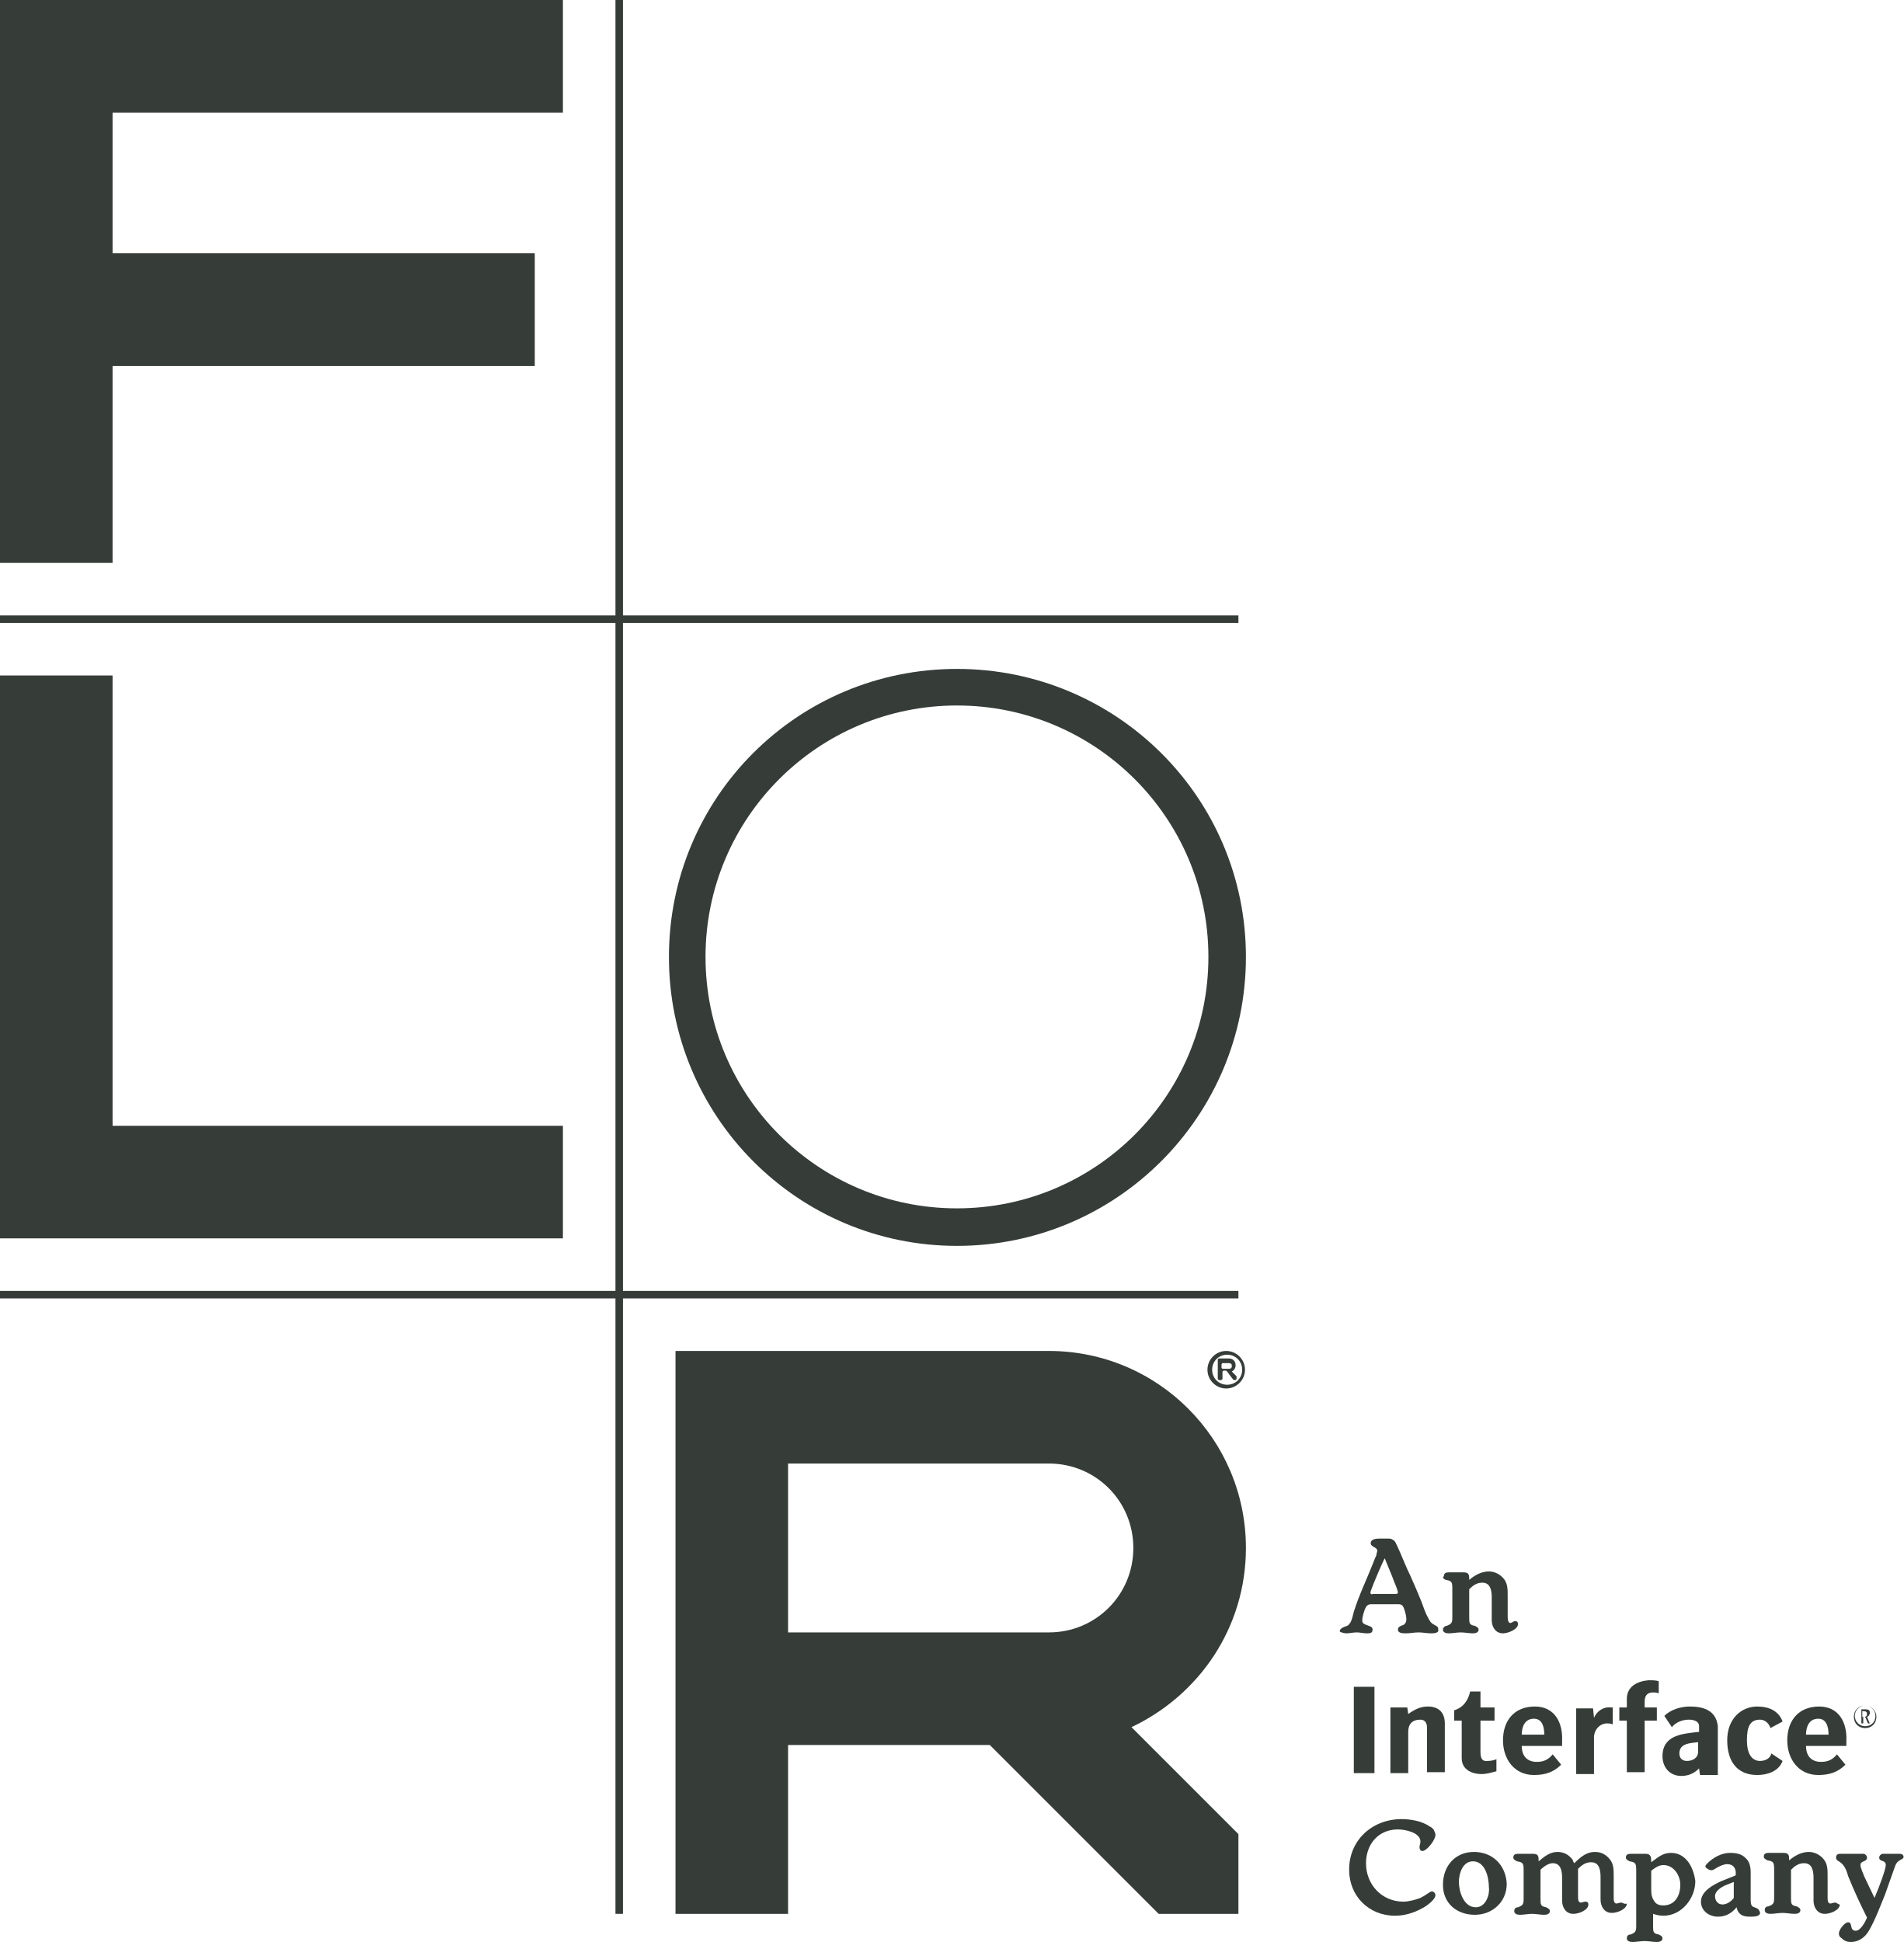
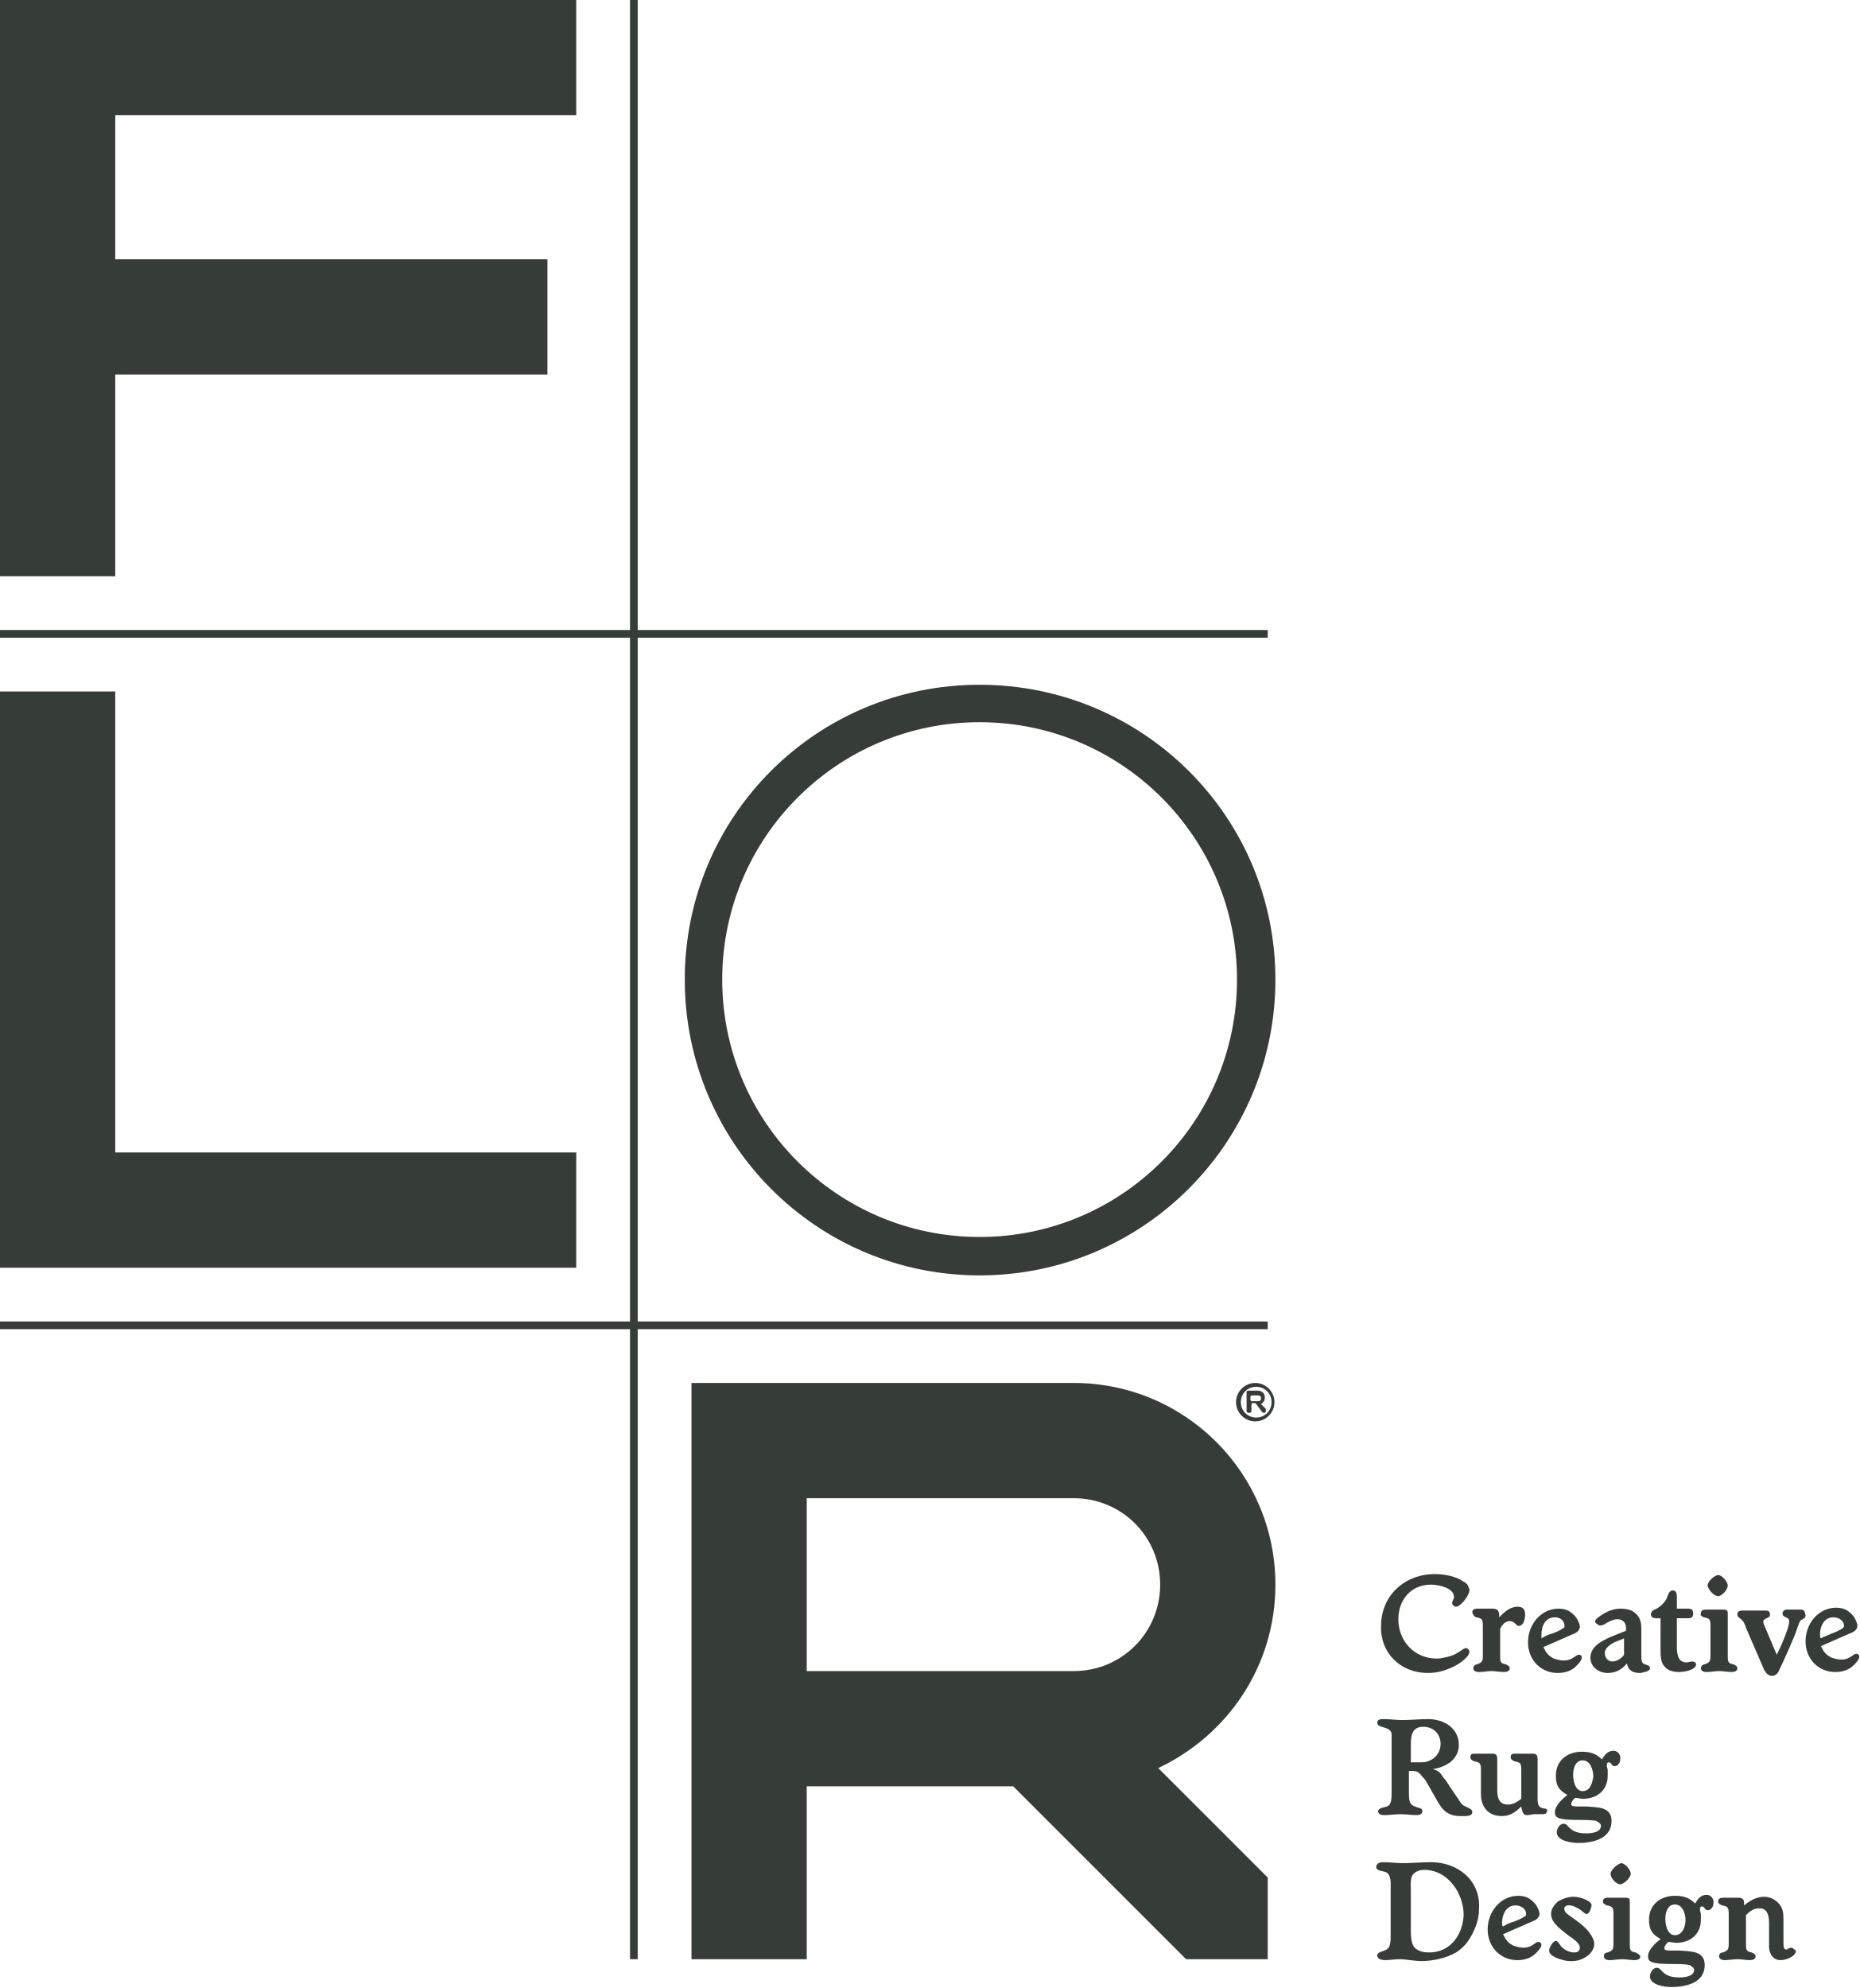
- <svg xmlns="http://www.w3.org/2000/svg" xmlns:xlink="http://www.w3.org/1999/xlink" version="1.1" id="Layer_1" x="0px" y="0px" viewBox="0 0 202.9 207" style="enable-background:new 0 0 202.9 207;" xml:space="preserve">
+ <svg xmlns="http://www.w3.org/2000/svg" xmlns:xlink="http://www.w3.org/1999/xlink" version="1.1" id="Layer_1" x="0px" y="0px" viewBox="0 0 193.6 207" style="enable-background:new 0 0 193.6 207;" xml:space="preserve">
  <style type="text/css">
	.st0{clip-path:url(#SVGID_2_);fill:#363D39;}
	.st1{fill:#363D39;}
	.st2{clip-path:url(#SVGID_4_);fill:#363D39;}
	.st3{clip-path:url(#SVGID_6_);fill:#363D39;}
</style>
  <g>
    <defs>
-       <rect id="SVGID_1_" width="202.9" height="207" />
+       <rect id="SVGID_1_" width="193.6" height="207" />
    </defs>
    <clipPath id="SVGID_2_">
      <use xlink:href="#SVGID_1_" style="overflow:visible;" />
    </clipPath>
-     <path class="st0" d="M181,186.7c0,0.7-0.6,1-1.2,1c-0.5,0-0.8-0.3-0.8-0.8c0-1.1,1.2-1.1,2-1.2V186.7z M180.1,181.9   c-0.9,0-2,0.3-2.7,1l0.8,1.2c0.4-0.5,1.1-0.8,1.8-0.8c0.4,0,1.1,0.1,1.1,0.7v0.6c-1.7,0.2-3.9,0.3-3.9,2.6c0,1.2,0.8,2.1,2,2.1   c0.8,0,1.4-0.3,1.9-0.8l0.1,0.7h1.9v-5.2C182.9,182.2,181.4,181.9,180.1,181.9 M173.4,181.1v0.9h-0.8v1.4h0.8v5.5h1.9v-5.5h1.3   v-1.4h-1.3v-0.6c0-0.7,0.3-1,0.9-1c0.2,0,0.4,0,0.6,0.1v-1.3c-0.3-0.1-0.7-0.1-1.1-0.1C174.6,179.2,173.4,179.7,173.4,181.1    M187.6,187.7c-0.9,0-1.4-0.8-1.4-2.2c0-1.4,0.3-2.2,1.4-2.2c0.6,0,1,0.5,1.1,0.9l1.3-0.7c-0.4-1.1-1.4-1.6-2.7-1.6   c-1.7,0-3.2,1.3-3.2,3.6c0,2.3,1.1,3.7,3.2,3.7c1.1,0,2.3-0.4,2.7-1.5l-1.2-0.8C188.7,187.4,188.2,187.7,187.6,187.7 M192.5,184.9   c0-0.8,0.3-1.7,1.3-1.7c0.9,0,1.1,0.9,1.1,1.7H192.5z M193.9,181.9c-2.2,0-3.4,1.5-3.4,3.6c0,2,1.2,3.7,3.3,3.7   c1.2,0,2.1-0.3,2.9-1.1l-0.9-1.1c-0.5,0.6-1,0.8-1.7,0.8c-1,0-1.6-0.6-1.6-1.7h4.3c0-0.2,0-0.4,0-0.5   C196.9,183.6,196,181.9,193.9,181.9 M152.2,181.9c-0.8,0-1.4,0.3-2.1,0.8l-0.1-0.7h-1.8v7h1.9v-4.4c0-0.8,0.4-1.3,1.3-1.3   c0.5,0,0.7,0.4,0.7,0.8v4.8h1.9v-5.2C154,182.6,153.4,181.9,152.2,181.9 M157.8,186.7v-3.3h1.5v-1.4h-1.5v-1.7h-1.1   c-0.2,0.9-0.7,1.7-1.7,2v1.1h0.8v4c0,1.3,1.2,1.7,2.1,1.7c0.6,0,1.2-0.2,1.6-0.3v-1.3c-0.1,0.1-0.6,0.2-0.9,0.2   C157.9,187.8,157.8,187.3,157.8,186.7 M144.3,189h2.2v-9.2h-2.2V189z M169.9,183.1l-0.1-1H168v7h1.9v-3.9c0-0.8,0.6-1.5,1.4-1.5   c0.2,0,0.3,0,0.6,0.1v-1.8c-0.1,0-0.1,0-0.2,0C170.9,181.9,170.2,182.4,169.9,183.1 M162.2,184.9c0-0.8,0.3-1.7,1.3-1.7   c0.9,0,1.1,0.9,1.1,1.7H162.2z M163.6,181.9c-2.2,0-3.4,1.5-3.4,3.6c0,2,1.2,3.7,3.3,3.7c1.2,0,2.1-0.3,2.9-1.1l-0.9-1.1   c-0.5,0.6-1,0.8-1.7,0.8c-1,0-1.6-0.6-1.6-1.7h4.3c0-0.2,0-0.4,0-0.5C166.6,183.6,165.7,181.9,163.6,181.9" />
-     <path class="st0" d="M198.8,184c-0.6,0-1.1-0.5-1.1-1.1c0-0.6,0.5-1.1,1.1-1.1c0.6,0,1.1,0.5,1.1,1.1   C199.9,183.6,199.4,184,198.8,184 M198.8,181.8c-0.7,0-1.2,0.5-1.2,1.2c0,0.7,0.5,1.2,1.2,1.2c0.7,0,1.2-0.5,1.2-1.2   C200,182.3,199.4,181.8,198.8,181.8 M198.5,182.9v-0.5h0.2c0.2,0,0.3,0.1,0.3,0.3c0,0.2-0.1,0.3-0.3,0.3H198.5z M199.3,182.6   c0-0.3-0.1-0.4-0.5-0.4h-0.4v1.5h0.2V183h0.2l0.3,0.7h0.2L199,183C199.1,183,199.3,182.8,199.3,182.6" />
-     <path class="st0" d="M151.6,197.3c0.5,0,1.4-1.2,1.4-1.7c0-0.2-0.1-0.4-0.2-0.6c-0.1-0.1-0.3-0.3-0.4-0.3c-0.8-0.6-2.1-0.8-3-0.8   c-3.1,0-5.6,2.2-5.6,5.4c0,2.8,2.1,4.9,4.9,4.9c1,0,2-0.3,2.9-0.8c0.4-0.2,1.4-0.9,1.4-1.4c0-0.2-0.2-0.4-0.4-0.4   c-0.3,0.1-0.6,0.4-1.2,0.7c-0.5,0.2-1.3,0.4-1.8,0.4c-2.3,0-4-1.8-4-4.1c0-2,1.3-3.6,3.4-3.6c0.7,0,2.4,0.3,2.4,1.3   c0,0.2-0.1,0.4-0.1,0.6S151.4,197.3,151.6,197.3" />
-     <path class="st0" d="M157.3,203.3c-1.3,0-1.8-1.7-1.8-2.7c0-0.9,0.4-2.2,1.5-2.2c1.3,0,1.7,1.7,1.7,2.8   C158.8,201.9,158.4,203.3,157.3,203.3 M157.1,197.4c-2,0-3.3,1.5-3.3,3.5s1.5,3.2,3.4,3.2c1.9,0,3.4-1.4,3.4-3.3   C160.5,198.8,159.1,197.4,157.1,197.4" />
-     <path class="st0" d="M146.1,169.6c0.2-0.6,1.3-3.2,1.5-3.5c0.1,0.3,0.8,1.9,1,2.5c0.1,0.2,0.4,1,0.4,1.1c0,0.2-0.1,0.2-0.3,0.2   h-2.4C146.2,170,146,169.9,146.1,169.6 M143.5,174.1c0.4,0,0.7-0.1,1.1-0.1c0.4,0,0.7,0.1,1.1,0.1c0.3,0,0.6,0,0.6-0.4   c0-0.2-0.1-0.3-0.4-0.4c-0.6-0.2-0.7-0.3-0.7-0.6c0-0.3,0.2-1.1,0.4-1.4c0.1-0.2,0.3-0.3,0.5-0.3l3,0c0.4,0,0.5,0.3,0.6,0.6   c0.1,0.3,0.2,0.7,0.2,1c0,0.1,0,0.4-0.3,0.6c-0.3,0.1-0.6,0.2-0.6,0.5c0,0.3,0.3,0.4,0.8,0.4c0.6,0,0.9-0.1,1.4-0.1   c0.5,0,0.8,0.1,1.4,0.1c0.4,0,0.8-0.1,0.7-0.4c0-0.2,0-0.3-0.4-0.5c-0.4-0.2-0.5-0.4-0.7-0.8c-0.3-0.5-0.5-1.2-0.7-1.7   c-0.4-1-0.8-1.9-1.2-2.8c-0.4-0.8-0.7-1.6-1.1-2.5c-0.4-0.9-0.5-1.2-0.8-1.3c-0.1-0.1-0.3-0.1-0.4-0.1c-0.3,0-0.6,0-0.9,0   c-0.3,0-1,0-1,0.5c0,0.4,0.7,0.4,0.7,0.8c0,0.1-0.1,0.3-0.1,0.5c-0.1,0.2-0.2,0.4-0.3,0.7c-0.7,1.8-1.5,3.4-2.1,5.3   c-0.1,0.4-0.2,0.9-0.4,1.2c-0.2,0.3-0.3,0.3-0.6,0.4c-0.2,0.1-0.5,0.2-0.5,0.5C142.9,174,143.3,174.1,143.5,174.1" />
-     <path class="st0" d="M195.6,202.8c-0.2,0-0.4,0.1-0.5,0.1c-0.3,0-0.3-0.4-0.3-0.7v-2.2c0-0.7,0-1.3-0.4-1.8c-0.4-0.5-1-0.8-1.6-0.8   c-0.8,0-1.5,0.4-2.1,0.9c0-0.5,0-0.8-0.6-0.8h-1.6c-0.3,0-0.5,0.1-0.5,0.4c0,0.2,0.2,0.3,0.4,0.4c0.6,0.1,0.7,0.2,0.7,0.9v3.1   c0,0.6-0.1,0.7-0.6,0.9c-0.2,0-0.4,0.1-0.4,0.4c0,0.3,0.3,0.4,0.6,0.4c0.4,0,0.9-0.1,1.3-0.1s0.9,0.1,1.3,0.1   c0.3,0,0.6-0.1,0.6-0.4c0-0.2-0.2-0.3-0.4-0.4c-0.6-0.1-0.6-0.3-0.6-0.9v-3c0.4-0.4,0.8-0.7,1.4-0.7c0.9,0,1,0.9,1,1.6v2.4   c0,0.7,0.4,1.4,1.2,1.4c0.6,0,1.6-0.4,1.6-1C195.9,203,195.8,202.8,195.6,202.8" />
-     <path class="st0" d="M177.3,203.1c-0.4,0-0.8-0.1-1-0.5c-0.3-0.4-0.3-0.9-0.3-1.3v-1.9c0.4-0.3,0.8-0.6,1.3-0.6   c1.1,0,1.8,1.1,1.8,2.1C179.1,202.1,178.5,203.1,177.3,203.1 M178.1,197.5c-0.9,0-1.4,0.5-2.1,1c0-0.5,0-0.9-0.6-0.9h-1.6   c-0.3,0-0.5,0.1-0.5,0.4c0,0.2,0.2,0.3,0.4,0.4c0.6,0.1,0.7,0.2,0.7,0.9v6c0,0.6-0.1,0.7-0.6,0.9c-0.2,0-0.4,0.1-0.4,0.4   c0,0.3,0.3,0.4,0.6,0.4c0.4,0,0.9-0.1,1.3-0.1s0.9,0.1,1.3,0.1c0.3,0,0.6-0.1,0.6-0.4c0-0.2-0.2-0.3-0.4-0.4   c-0.6-0.1-0.6-0.3-0.6-0.9V204c0.3,0.1,0.7,0.2,1.1,0.2c1.9,0,3.4-1.8,3.4-3.7C180.5,199,179.7,197.5,178.1,197.5" />
-     <path class="st0" d="M154.1,168.4c0.6,0.1,0.7,0.2,0.7,0.9v3.1c0,0.6-0.1,0.7-0.6,0.9c-0.2,0-0.4,0.2-0.4,0.4   c0,0.3,0.3,0.4,0.6,0.4c0.4,0,0.9-0.1,1.3-0.1s0.9,0.1,1.3,0.1c0.3,0,0.6-0.1,0.6-0.4c0-0.2-0.2-0.3-0.4-0.4   c-0.6-0.1-0.6-0.3-0.6-0.9v-3c0.4-0.4,0.8-0.7,1.4-0.7c0.9,0,1,0.9,1,1.6v2.4c0,0.7,0.4,1.4,1.2,1.4c0.5,0,1.6-0.4,1.6-1   c0-0.2-0.1-0.3-0.3-0.3c-0.2,0-0.4,0.2-0.5,0.2c-0.3,0-0.3-0.5-0.3-0.7v-2.2c0-0.7,0-1.3-0.4-1.8c-0.4-0.5-1-0.8-1.6-0.8   c-0.8,0-1.5,0.4-2.1,0.9c0-0.5,0-0.8-0.6-0.8h-1.6c-0.3,0-0.5,0.1-0.5,0.4C153.7,168.2,153.9,168.3,154.1,168.4" />
-     <path class="st0" d="M172.8,202.8c-0.2,0-0.4,0.1-0.5,0.1c-0.3,0-0.3-0.4-0.3-0.7v-2.2c0-0.7,0-1.3-0.4-1.8   c-0.4-0.5-0.9-0.8-1.6-0.8c-0.8,0-1.4,0.4-2.2,1.2c-0.1-0.1-0.1-0.2-0.2-0.4c-0.4-0.5-0.9-0.8-1.6-0.8c-0.8,0-1.4,0.5-2,1   c0-0.5,0-0.8-0.6-0.8h-1.6c-0.3,0-0.5,0.1-0.5,0.4c0,0.2,0.2,0.3,0.4,0.4c0.6,0.1,0.7,0.2,0.7,0.9v3.1c0,0.6-0.1,0.7-0.6,0.9   c-0.2,0-0.4,0.1-0.4,0.4c0,0.3,0.3,0.4,0.6,0.4c0.4,0,0.9-0.1,1.3-0.1c0.4,0,0.9,0.1,1.3,0.1c0.3,0,0.6-0.1,0.6-0.4   c0-0.2-0.2-0.3-0.4-0.4c-0.6-0.1-0.6-0.3-0.6-0.9v-3.1c0.4-0.4,0.9-0.7,1.3-0.7c0.9,0,1,0.9,1,1.6v2.4c0,0.7,0.4,1.4,1.2,1.4   c0.6,0,1.6-0.4,1.6-1c0-0.2-0.1-0.3-0.3-0.3c-0.2,0-0.4,0.1-0.5,0.1c-0.3,0-0.3-0.4-0.3-0.7v-2.2c0-0.2,0-0.5,0-0.7   c0.5-0.5,0.9-0.7,1.4-0.7c0.9,0,1,0.9,1,1.6v2.4c0,0.7,0.4,1.4,1.2,1.4c0.6,0,1.6-0.4,1.6-1C173.1,203,173,202.8,172.8,202.8" />
-     <path class="st0" d="M202.5,197.6h-1.8c-0.2,0-0.4,0.2-0.4,0.4c0,0.5,0.7,0.2,0.7,0.8c0,0.4-0.6,2.1-1.2,3.5   c-0.4-0.8-0.7-1.5-1.1-2.3c-0.1-0.3-0.4-0.9-0.4-1.2c0-0.5,0.7-0.3,0.7-0.8c0-0.2-0.2-0.4-0.4-0.4h-1.2h-1.3   c-0.2,0-0.4,0.1-0.4,0.4c0,0.2,0.1,0.3,0.3,0.4c0.3,0.2,0.4,0.3,0.6,0.6c0.2,0.3,0.3,0.7,0.4,1c0.6,1.5,1.3,3,2,4.4   c-0.2,0.5-0.7,1.4-1.2,1.4c-0.7,0-0.3-0.9-0.8-0.9c-0.4,0-1,0.8-1,1.2c0,0.2,0.1,0.4,0.3,0.5c0.3,0.3,0.6,0.4,1,0.4   c0.8,0,1.5-0.5,1.9-1.2c0.7-1.2,1.2-2.6,1.7-3.8l1.1-3.1c0.3-0.8,0.9-0.6,0.9-1C202.9,197.8,202.8,197.6,202.5,197.6" />
-     <path class="st0" d="M184.8,202.3c-0.2,0.3-0.7,0.7-1.2,0.7c-0.5,0-0.8-0.4-0.8-0.9c0-0.5,0.6-0.9,1-1.1l1-0.4V202.3z M187,203.3   c-0.3-0.1-0.4-0.2-0.4-0.9v-2.8c0-0.6-0.1-1.2-0.6-1.6c-0.4-0.4-1-0.5-1.6-0.5c-0.9,0-1.8,0.5-2.4,1.1c-0.3,0.3-0.3,0.4,0,0.6   s0.5,0.2,0.8,0c0.3-0.2,0.9-0.5,1.3-0.5c0.6,0,1,0.4,0.9,1.2l-1.5,0.6c-0.9,0.4-2.2,1.1-2.2,2.2c0,1,0.9,1.6,1.8,1.6   c0.9,0,1.5-0.4,2-1c0.2,1,1,1,1.5,1c0.3,0,1,0,1-0.4C187.5,203.4,187.2,203.4,187,203.3" />
+     <path class="st0" d="M164.8,186.5c-0.8,0-1-1.1-1-1.7c0-0.6,0.2-1.5,1-1.5c0.8,0,1.1,1,1.1,1.7   C165.8,185.6,165.6,186.5,164.8,186.5 M168,182.3c-0.6,0-0.9,0.4-1.2,0.9c-0.6-0.6-1.2-0.8-2.1-0.8c-1.5,0-2.7,0.9-2.7,2.5   c0,1,0.3,1.5,1.2,2c-0.5,0.4-1.3,1.1-1.3,1.8c0,0.3,0.1,0.5,0.4,0.6c0.5,0.2,1.5,0.2,2.1,0.2c0.4,0,1.3,0,1.8,0.1   c0.2,0.1,0.5,0.3,0.5,0.5c0,0.7-1,0.8-1.5,0.8c-0.7,0-1.3-0.1-1.8-0.6c-0.2-0.2-0.3-0.4-0.6-0.4c-0.4,0-0.7,0.5-0.7,0.9   c0,0.9,1.6,1.1,2.2,1.1c1.5,0,3.5-0.4,3.5-2.3c0-1.5-1.5-1.4-2.6-1.5c-0.3,0-0.7,0-1,0c-0.1,0-0.6,0-0.6-0.2c0-0.3,0.2-0.5,0.4-0.7   c0.3,0,0.6,0.1,0.8,0.1c1.5,0,2.6-0.9,2.6-2.4c0-0.2,0-0.4,0-0.6c0-0.1-0.1-0.3-0.1-0.5c0-0.2,0.1-0.3,0.2-0.3   c0.3,0,0.3,0.4,0.6,0.4c0.4,0,0.6-0.4,0.6-0.7C168.8,182.8,168.5,182.3,168,182.3" />
+     <path class="st0" d="M156.4,200.2c0-0.8,0.4-1.8,1.4-1.8c0.5,0,1.1,0.3,1.1,0.9c0,0.1,0,0.2-0.1,0.2c-0.2,0.2-0.9,0.5-1.2,0.6   c-0.4,0.1-0.8,0.3-1.1,0.5C156.4,200.5,156.4,200.3,156.4,200.2 M160.2,202.2c-0.4,0-0.6,0.6-1.6,0.6c-0.3,0-0.7-0.1-1-0.2   c-0.6-0.3-0.8-0.6-1.1-1.2l3.2-1.4c0.3-0.1,0.6-0.4,0.6-0.7c0-0.3-0.2-0.7-0.4-1c-0.5-0.6-1-0.9-1.8-0.9c-1.9,0-3.2,1.7-3.2,3.5   s1.3,3.2,3.1,3.2c0.7,0,1.4-0.2,1.9-0.7c0.2-0.2,0.6-0.6,0.6-0.9C160.5,202.4,160.4,202.2,160.2,202.2" />
+     <path class="st0" d="M174.4,201.5c-0.8,0-1-1.1-1-1.7c0-0.6,0.2-1.5,1-1.5c0.8,0,1.1,1,1.1,1.6   C175.5,200.6,175.2,201.5,174.4,201.5 M177.7,197.3c-0.6,0-0.9,0.4-1.2,0.9c-0.6-0.6-1.2-0.8-2.1-0.8c-1.5,0-2.7,0.9-2.7,2.5   c0,1,0.3,1.5,1.2,2c-0.5,0.4-1.3,1.1-1.3,1.8c0,0.3,0.1,0.5,0.4,0.6c0.5,0.2,1.5,0.2,2.1,0.2c0.4,0,1.3,0,1.8,0.1   c0.2,0.1,0.5,0.3,0.5,0.5c0,0.7-1,0.8-1.5,0.8c-0.7,0-1.3-0.1-1.8-0.6c-0.2-0.2-0.3-0.4-0.6-0.4c-0.4,0-0.7,0.5-0.7,0.9   c0,0.9,1.6,1.1,2.2,1.1c1.5,0,3.5-0.4,3.5-2.3c0-1.5-1.5-1.4-2.6-1.5c-0.3,0-0.7,0-1,0c-0.1,0-0.6,0-0.6-0.2c0-0.3,0.2-0.5,0.4-0.7   c0.3,0,0.6,0.1,0.8,0.1c1.5,0,2.6-0.9,2.6-2.4c0-0.2,0-0.4,0-0.6c0-0.1-0.1-0.3-0.1-0.5s0.1-0.3,0.2-0.3c0.3,0,0.3,0.4,0.6,0.4   c0.4,0,0.6-0.4,0.6-0.7C178.5,197.8,178.2,197.3,177.7,197.3" />
+     <path class="st0" d="M186.5,202.8c-0.2,0-0.4,0.2-0.5,0.2c-0.3,0-0.3-0.4-0.3-0.7v-2.2c0-0.7,0-1.3-0.4-1.8c-0.4-0.5-1-0.8-1.6-0.8   c-0.8,0-1.5,0.4-2.1,0.9c0-0.5,0-0.8-0.6-0.8h-1.6c-0.3,0-0.5,0.1-0.5,0.4c0,0.2,0.2,0.3,0.4,0.4c0.6,0.1,0.7,0.2,0.7,0.9v3.1   c0,0.6-0.1,0.7-0.6,0.9c-0.2,0-0.4,0.1-0.4,0.4c0,0.3,0.3,0.4,0.6,0.4c0.4,0,0.9-0.1,1.3-0.1s0.9,0.1,1.3,0.1   c0.3,0,0.6-0.1,0.6-0.4c0-0.2-0.2-0.3-0.4-0.4c-0.6-0.1-0.6-0.3-0.6-0.9v-3c0.4-0.4,0.8-0.7,1.4-0.7c0.9,0,1,0.9,1,1.6v2.4   c0,0.7,0.4,1.4,1.2,1.4c0.6,0,1.6-0.4,1.6-1C186.8,203,186.7,202.8,186.5,202.8" />
+     <path class="st0" d="M163.2,199.3c-0.1-0.1-0.4-0.3-0.3-0.7c0.2-0.3,0.7-0.3,1.4,0.1c0.4,0.2,0.7,0.6,0.9,0.6   c0.2,0,0.4-0.3,0.5-0.8c0.1-0.3-0.2-0.5-0.6-0.7c-0.4-0.2-0.9-0.3-1.3-0.3c-0.5,0-1.1,0.2-1.6,0.5c-0.3,0.3-0.7,0.7-0.7,1.3   c0,1,1.3,1.8,1.9,2.3c0.3,0.2,1.1,0.7,1.1,1.2c0,0.4-0.3,0.5-0.6,0.5c-0.5,0-1.1-0.3-1.4-0.7c0,0-0.2-0.3-0.3-0.4   c-0.1-0.1-0.2-0.1-0.2-0.1c-0.3,0-0.7,0.7-0.7,1c0,0.6,1.1,0.9,1.5,1c0.3,0.1,0.6,0.1,0.9,0.1c1.1,0,2.3-0.8,2.3-1.8   c0-0.5-0.4-1-0.6-1.3C164.7,200.3,164,199.9,163.2,199.3" />
+     <path class="st0" d="M160.7,188.3c-0.5-0.1-0.6-0.4-0.6-1l0-4c0-0.4,0-0.7-0.5-0.7h-1.9c-0.3,0-0.4,0.1-0.4,0.4   c0,0.2,0.2,0.3,0.4,0.4c0.6,0.1,0.7,0.2,0.7,0.9v3c-0.4,0.3-0.8,0.6-1.4,0.6c-0.9,0-1.1-0.7-1.1-1.5v-3.1c0-0.4,0-0.7-0.5-0.7h-1.9   c-0.3,0-0.4,0.1-0.4,0.4c0,0.2,0.2,0.3,0.4,0.4c0.6,0.1,0.7,0.2,0.7,0.9v2.5c0,1.4,0.8,2.3,2.2,2.3c0.8,0,1.4-0.4,2-1   c0.1,0.4,0.1,0.9,0.6,0.9c0.3,0,0.5-0.1,0.8-0.1h0.9c0.2,0,0.4-0.1,0.4-0.4C161.1,188.4,161,188.3,160.7,188.3" />
+     <path class="st0" d="M170.3,203.3c-0.6-0.1-0.6-0.3-0.6-0.9v-4.2c0-0.5,0-0.6-0.5-0.6h-1.8c-0.3,0-0.5,0.1-0.5,0.4   c0,0.2,0.2,0.3,0.4,0.4c0.6,0.1,0.7,0.2,0.7,0.9v3.1c0,0.6-0.1,0.7-0.6,0.9c-0.2,0-0.4,0.1-0.4,0.4c0,0.3,0.3,0.4,0.6,0.4   c0.4,0,0.9-0.1,1.3-0.1c0.4,0,0.9,0.1,1.3,0.1c0.3,0,0.6-0.1,0.6-0.4C170.7,203.5,170.5,203.4,170.3,203.3" />
+     <path class="st0" d="M167.7,195.1c0,0.5,0.6,1.1,1,1.1c0.4,0,1.1-0.7,1.1-1.1s-0.6-1.1-1-1.1C168.4,194.1,167.7,194.7,167.7,195.1" />
+     <path class="st0" d="M146.9,181.6c0-1,0.2-1.8,1.3-1.8c1,0,1.8,0.7,1.8,1.8c0,0.7-0.4,1.4-1.1,1.7c-0.4,0.2-0.7,0.2-1.1,0.2   c-0.3,0-0.6,0-0.9,0V181.6z M144.9,180.5c0,0.2,0,0.4,0,0.6v5.7c0,1.2-0.3,1.3-0.9,1.4c-0.3,0.1-0.5,0.2-0.5,0.4   c0,0.3,0.3,0.4,0.6,0.4c0.5,0,1.3-0.1,1.7-0.1s1.3,0.1,1.7,0.1c0.3,0,0.6-0.1,0.6-0.4c0-0.3-0.2-0.3-0.5-0.4   c-0.6-0.2-0.9-0.3-0.9-1.4v-2.4c0.1,0,0.3,0,0.4,0c0.5,0,0.7,0.2,1,0.6c0.1,0.1,0.3,0.3,0.4,0.5l1.2,2.1c0.3,0.5,0.7,1.1,1.3,1.3   c0.4,0.2,0.9,0.2,1.4,0.2c0.3,0,0.9,0,0.9-0.4c0-0.2-0.1-0.3-0.3-0.4l-0.6-0.3c-0.2-0.1-0.4-0.4-0.5-0.6c-0.3-0.4-0.6-0.9-0.9-1.3   c-0.2-0.3-0.4-0.7-0.7-1c-0.4-0.6-0.5-0.7-1.1-0.9c0.7-0.1,1.2-0.3,1.8-0.7c0.6-0.5,0.9-1.1,0.9-1.8c0-1.8-1.6-2.7-3.2-2.7   c-0.9,0-1.8,0.1-2.7,0.1c-0.6,0-1.3-0.1-1.9-0.1c-0.3,0-0.7,0-0.7,0.4C143.5,180,144.7,179.7,144.9,180.5" />
+     <path class="st0" d="M148.8,203.3c-0.5,0-1.1-0.1-1.5-0.5c-0.4-0.4-0.4-1.4-0.4-2v-4c0-0.4-0.1-1.4,0.3-1.7   c0.3-0.3,0.7-0.4,1.1-0.4c2.5,0,4.1,2.5,4.1,4.7C152.3,201.5,151,203.3,148.8,203.3 M149,193.9c-1,0-1.9,0.1-2.9,0.1   c-0.7,0-1.4-0.1-2.1-0.1c-0.3,0-0.7,0.1-0.7,0.5c0,0.4,0.6,0.4,0.9,0.5c0.7,0.2,0.6,1.2,0.6,1.8v4.9c0,0.4,0,1-0.3,1.3   c-0.3,0.3-1.1,0.3-1.1,0.7c0,0.4,0.5,0.5,0.8,0.5c0.5,0,1-0.1,1.5-0.1c0.7,0,1.6,0.2,2.3,0.2c1.1,0,2.6-0.3,3.6-0.9   c0.5-0.3,0.9-0.7,1.2-1.1c0.7-1,1.2-2.2,1.2-3.4C154.2,195.8,151.8,193.9,149,193.9" />
+     <path class="st0" d="M187.5,167.6H186c-0.2,0-0.4,0.2-0.4,0.4c0,0.5,0.7,0.3,0.7,0.8c0,0.3-0.1,0.6-0.2,0.9   c-0.3,0.9-0.7,1.8-1.1,2.6l-1.1-2.6c-0.1-0.3-0.3-0.6-0.3-0.8c0-0.5,0.7-0.3,0.7-0.8c0-0.2-0.1-0.4-0.4-0.4h-2.5   c-0.3,0-0.5,0.1-0.5,0.4c0,0.3,0.3,0.4,0.5,0.6c0.2,0.2,0.3,0.5,0.4,0.8l1.9,4.4c0.2,0.3,0.4,0.6,0.8,0.6c0.3,0,0.6-0.2,0.7-0.5   c0.6-1.2,1.2-2.6,1.7-3.8c0.1-0.2,0.4-1.3,0.6-1.5c0.2-0.1,0.5-0.2,0.5-0.5C187.9,167.8,187.9,167.6,187.5,167.6" />
+     <path class="st0" d="M161.9,168.4c0.5,0,1,0.3,1,0.9c0,0.1,0,0.2-0.1,0.2c-0.2,0.2-0.9,0.5-1.2,0.6c-0.4,0.1-0.8,0.3-1.1,0.5   c0-0.1,0-0.3,0-0.4C160.5,169.3,160.9,168.4,161.9,168.4 M162.2,174.2c0.7,0,1.4-0.2,1.9-0.7c0.2-0.2,0.6-0.6,0.6-0.9   c0-0.2-0.1-0.3-0.3-0.3c-0.4,0-0.6,0.6-1.6,0.6c-0.3,0-0.7-0.1-1-0.2c-0.6-0.3-0.8-0.6-1.1-1.2l3.2-1.4c0.3-0.1,0.6-0.4,0.6-0.7   c0-0.3-0.2-0.7-0.4-1c-0.5-0.6-1-0.9-1.8-0.9c-1.9,0-3.2,1.7-3.2,3.5S160.4,174.2,162.2,174.2" />
+     <path class="st0" d="M189.5,170.2c0-0.8,0.4-1.8,1.4-1.8c0.5,0,1.1,0.3,1.1,0.9c0,0.1,0,0.1-0.1,0.2c-0.2,0.2-0.9,0.5-1.2,0.6   c-0.4,0.2-0.8,0.3-1.1,0.5C189.5,170.5,189.5,170.3,189.5,170.2 M193.3,172.2c-0.4,0-0.6,0.6-1.6,0.6c-0.3,0-0.7-0.1-1-0.2   c-0.6-0.3-0.8-0.6-1.1-1.2l3.2-1.4c0.3-0.1,0.6-0.4,0.6-0.7c0-0.3-0.2-0.7-0.4-1c-0.5-0.6-1-0.9-1.8-0.9c-1.9,0-3.2,1.7-3.2,3.5   c0,1.8,1.3,3.2,3.1,3.2c0.7,0,1.4-0.2,1.9-0.7c0.2-0.2,0.6-0.6,0.6-0.9C193.6,172.4,193.5,172.2,193.3,172.2" />
+     <path class="st0" d="M172.9,168.5v3.2c0,0.6,0,1.4,0.4,1.8c0.4,0.5,1,0.6,1.6,0.6c0.4,0,1.7-0.2,1.7-0.8c0-0.2-0.2-0.3-0.4-0.3   c-0.2,0-0.4,0.1-0.6,0.1c-0.9,0-1-0.9-1-1.7v-2.9h1.2c0.3,0,0.5-0.1,0.5-0.5s-0.2-0.5-0.5-0.5h-1.2l0-1.3c0-0.3-0.1-0.6-0.4-0.6   c-0.4,0-0.5,0.4-0.6,0.7c-0.2,0.5-0.6,0.9-1.1,1.2c-0.2,0.1-0.6,0.2-0.6,0.6C171.9,168.6,172.6,168.5,172.9,168.5" />
+     <path class="st0" d="M148.7,174.2c1,0,2-0.3,2.9-0.8c0.4-0.2,1.4-0.9,1.4-1.4c0-0.2-0.2-0.4-0.4-0.4c-0.3,0.1-0.6,0.4-1.2,0.7   c-0.5,0.2-1.3,0.4-1.8,0.4c-2.3,0-4-1.8-4-4.1c0-2,1.3-3.6,3.4-3.6c0.7,0,2.4,0.3,2.4,1.3c0,0.2-0.2,0.4-0.2,0.6   c0,0.2,0.2,0.4,0.4,0.4c0.5,0,1.4-1.2,1.4-1.7c0-0.2-0.1-0.4-0.2-0.6c-0.1-0.1-0.3-0.3-0.4-0.3c-0.8-0.6-2.1-0.8-3-0.8   c-3.1,0-5.6,2.2-5.6,5.4C143.7,172.1,145.8,174.2,148.7,174.2" />
+     <path class="st0" d="M153.7,168.4c0.6,0.1,0.7,0.2,0.7,0.9v3.1c0,0.6-0.1,0.7-0.6,0.9c-0.2,0-0.4,0.2-0.4,0.4   c0,0.3,0.3,0.4,0.6,0.4c0.4,0,0.9-0.1,1.3-0.1s0.9,0.1,1.3,0.1c0.3,0,0.6-0.1,0.6-0.4c0-0.2-0.2-0.3-0.4-0.4   c-0.6-0.1-0.6-0.3-0.6-0.9v-2.8c0.2-0.4,0.5-0.8,1-0.8c0.5,0,0.7,0.5,0.9,0.5c0.6,0,0.7-0.8,0.7-1.2c0-0.6-0.3-0.8-0.8-0.8   c-0.8,0-1.4,0.6-1.9,1.1c0-0.5,0-0.9-0.7-0.9h-1.6c-0.3,0-0.5,0.1-0.5,0.4C153.4,168.2,153.5,168.3,153.7,168.4" />
+     <path class="st0" d="M169.1,172.3c-0.2,0.3-0.7,0.7-1.2,0.7c-0.5,0-0.8-0.4-0.8-0.9c0-0.5,0.6-0.9,1-1.1l1-0.4V172.3z M171.8,173.7   c0-0.3-0.3-0.3-0.5-0.4c-0.3-0.1-0.4-0.2-0.4-0.9v-2.8c0-0.6-0.1-1.2-0.6-1.6c-0.4-0.4-1-0.5-1.6-0.5c-0.9,0-1.8,0.5-2.4,1   c-0.3,0.3-0.3,0.4,0,0.6c0.2,0.2,0.5,0.2,0.8,0c0.3-0.2,0.9-0.5,1.3-0.5c0.6,0,1,0.4,0.9,1.2l-1.5,0.6c-0.9,0.4-2.2,1-2.2,2.2   c0,1,0.9,1.6,1.8,1.6c0.9,0,1.5-0.4,2-1c0.2,1,1,1,1.5,1C171,174.1,171.8,174.1,171.8,173.7" />
+     <path class="st0" d="M177.4,168.4c0.6,0.1,0.7,0.2,0.7,0.9v3.1c0,0.6-0.1,0.7-0.6,0.9c-0.2,0-0.4,0.2-0.4,0.4   c0,0.3,0.3,0.4,0.6,0.4c0.4,0,0.9-0.1,1.3-0.1s0.9,0.1,1.3,0.1c0.3,0,0.6-0.1,0.6-0.4c0-0.2-0.2-0.3-0.4-0.4   c-0.6-0.1-0.6-0.3-0.6-0.9v-4.2c0-0.5,0-0.6-0.5-0.6h-1.8c-0.3,0-0.5,0.1-0.5,0.4C177,168.2,177.2,168.3,177.4,168.4" />
+     <path class="st0" d="M178.9,166.2c0.4,0,1-0.7,1-1.1s-0.6-1.1-1-1.1c-0.3,0-1.1,0.6-1.1,1.1C177.9,165.6,178.5,166.2,178.9,166.2" />
  </g>
  <rect x="65.6" y="0" class="st1" width="0.8" height="204" />
  <rect y="65.6" class="st1" width="132" height="0.8" />
  <rect y="137.6" class="st1" width="132" height="0.8" />
  <g>
    <defs>
-       <rect id="SVGID_3_" width="202.9" height="207" />
+       <rect id="SVGID_3_" width="193.6" height="207" />
    </defs>
    <clipPath id="SVGID_4_">
      <use xlink:href="#SVGID_3_" style="overflow:visible;" />
    </clipPath>
    <path class="st2" d="M102,128.8c-14.8,0-26.8-12-26.8-26.8c0-14.8,12-26.8,26.8-26.8s26.8,12,26.8,26.8   C128.8,116.8,116.8,128.8,102,128.8 M102,71.3C85,71.3,71.3,85,71.3,102S85,132.8,102,132.8s30.8-13.8,30.8-30.8S119,71.3,102,71.3   " />
  </g>
  <polygon class="st1" points="0,0 0,60 12,60 12,39 57,39 57,27 12,27 12,12 60,12 60,0 " />
  <polygon class="st1" points="0,72 0,132 60,132 60,120 12,120 12,72 " />
  <g>
    <defs>
-       <rect id="SVGID_5_" width="202.9" height="207" />
+       <rect id="SVGID_5_" width="193.6" height="207" />
    </defs>
    <clipPath id="SVGID_6_">
      <use xlink:href="#SVGID_5_" style="overflow:visible;" />
    </clipPath>
    <path class="st3" d="M84,156h27.8c5,0,9,4,9,9c0,5-4,9-9,9H84V156z M132.8,165c0-11.6-9.4-21-21-21H72v60h12v-18h21.5l18,18h8.5   v-8.5l-11.4-11.4C127.8,180.7,132.8,173.5,132.8,165" />
    <path class="st3" d="M128.7,146c0,1.1,0.9,2,2,2c1.1,0,2-0.9,2-2c0-1.1-0.9-2-2-2C129.6,144,128.7,144.9,128.7,146 M129.2,146   c0-0.9,0.7-1.6,1.6-1.6c0.9,0,1.6,0.7,1.6,1.6c0,0.9-0.7,1.6-1.6,1.6C129.9,147.6,129.2,146.9,129.2,146 M131.3,146.2L131.3,146.2   c0.3-0.2,0.4-0.4,0.4-0.7c0-0.4-0.3-0.7-0.7-0.7h-1.1l-0.1,0.1v2.1l0.1,0.1h0.3l0.1-0.1v-0.8l0.1-0.1h0.3l0.1,0.1l0.6,0.8l0.1,0.1   h0.2l0.1-0.1v-0.3L131.3,146.2z M131.3,145.6c0,0.2-0.1,0.3-0.3,0.3h-0.7l-0.1-0.1v-0.4l0.1-0.1h0.7   C131.2,145.3,131.3,145.4,131.3,145.6" />
  </g>
  <g>
</g>
  <g>
</g>
  <g>
</g>
  <g>
</g>
  <g>
</g>
  <g>
</g>
</svg>
